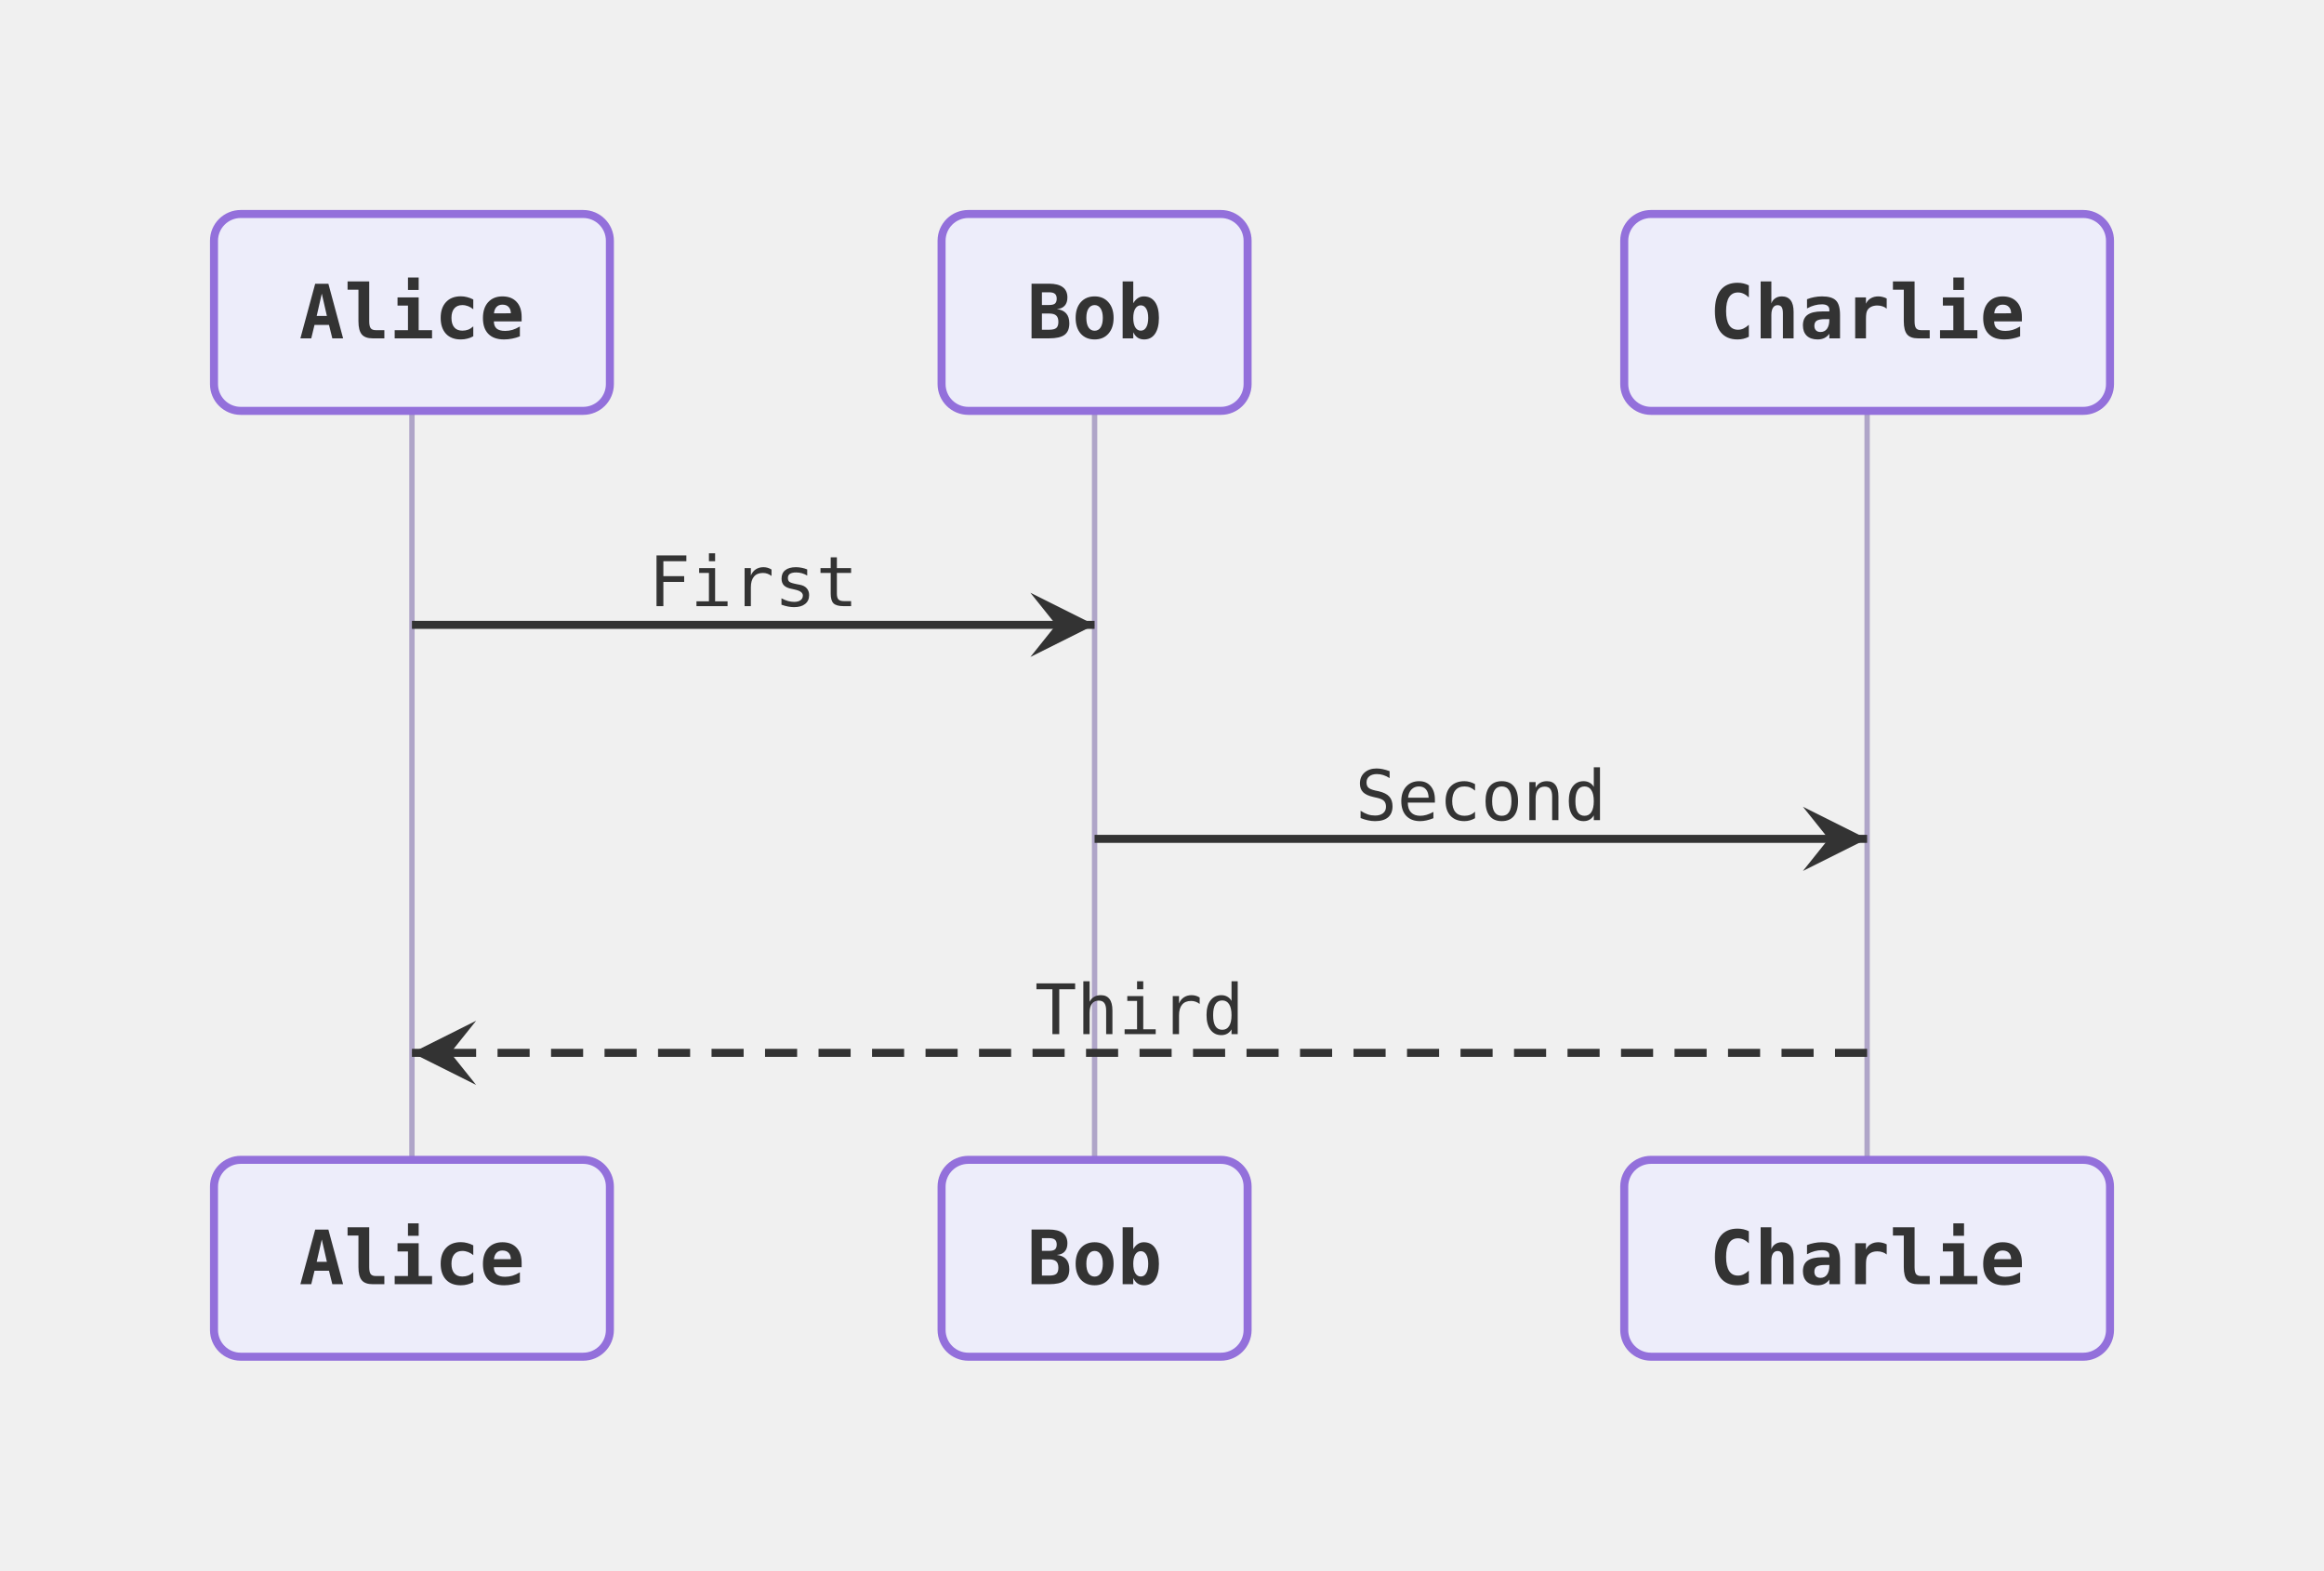
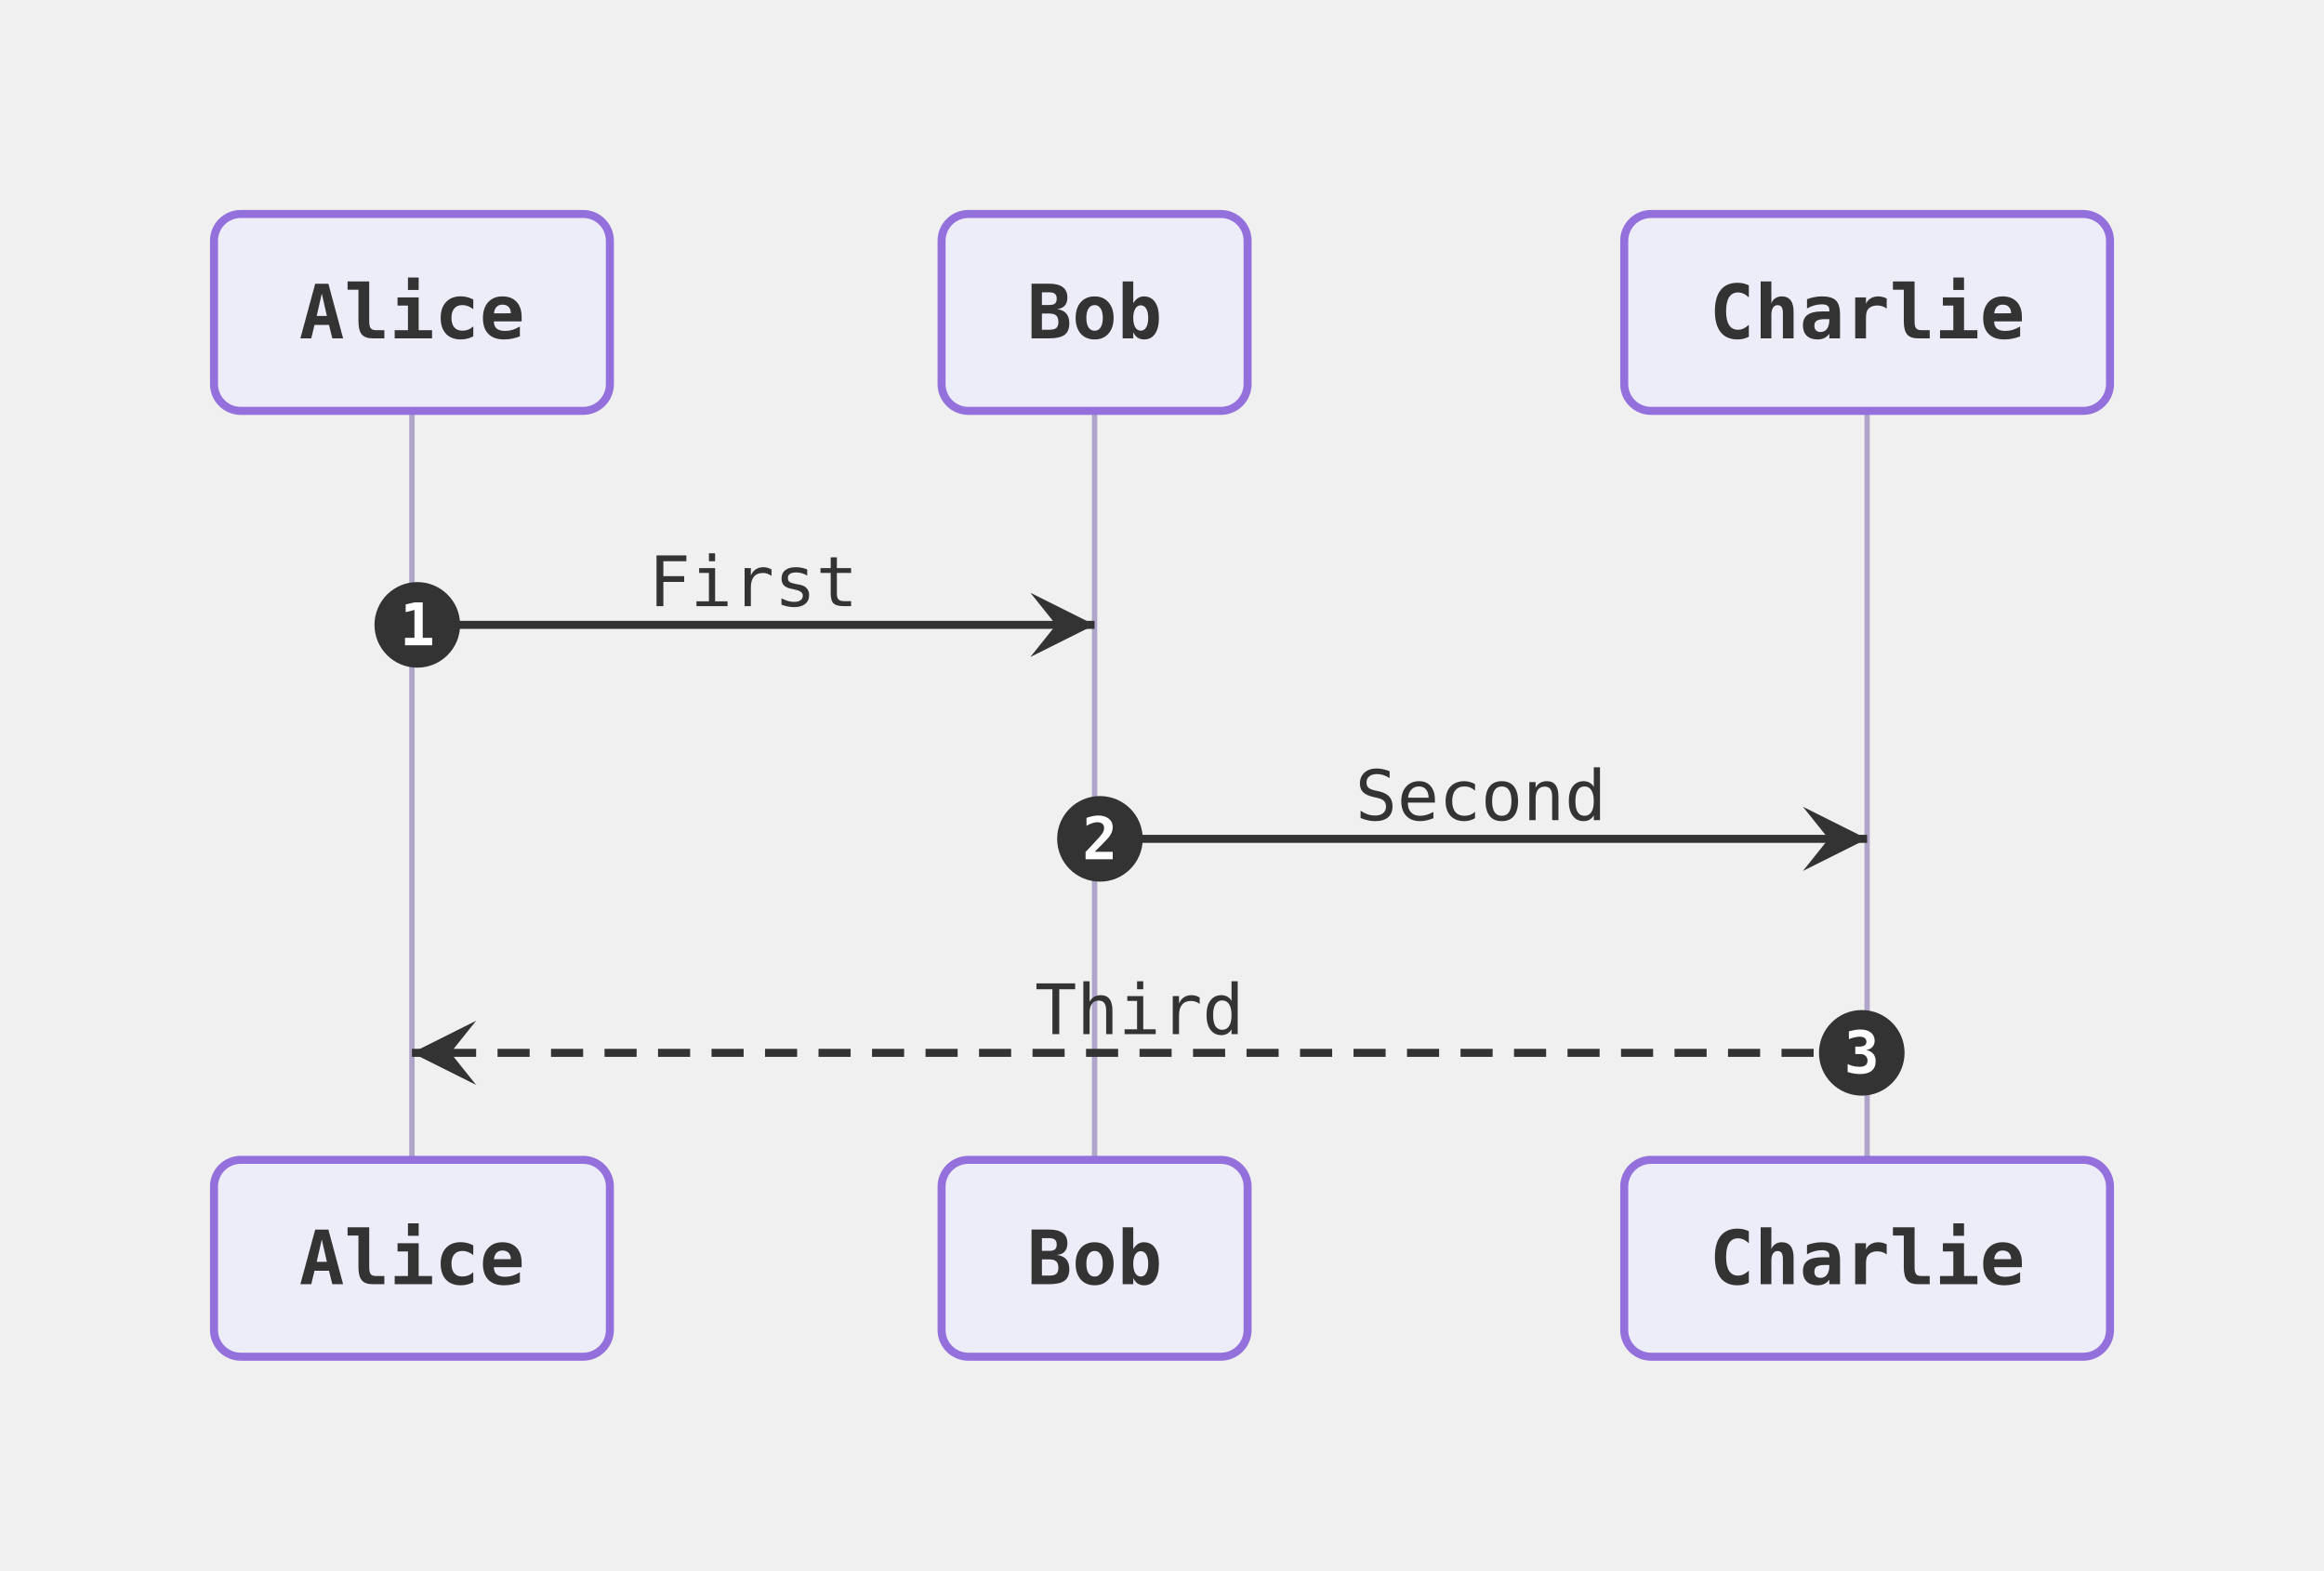
<svg xmlns="http://www.w3.org/2000/svg" viewBox="0 0 434.4 293.6" width="434.4" height="293.6">
  <defs>
    <marker id="arrow-point" viewBox="0 0 10 10" refX="10" refY="5" markerWidth="8" markerHeight="8" orient="auto-start-reverse">
      <path d="M10 5 L0 10 L4 5 L0 0 Z" fill="#333333" />
    </marker>
  </defs>
  <g transform="translate(20, 20)">
    <path d="M57 56.8 L57 196.8" fill="none" stroke="#afa5c8" stroke-width="1" />
    <path d="M184.6 56.8 L184.6 196.8" fill="none" stroke="#afa5c8" stroke-width="1" />
    <path d="M329 56.8 L329 196.8" fill="none" stroke="#afa5c8" stroke-width="1" />
    <path d="M57 96.8 L184.6 96.8" fill="none" stroke="#333333" stroke-width="1.5" marker-end="url(#arrow-point)" />
    <text x="120.8" y="88.8" text-anchor="middle" dominant-baseline="central" font-size="13px" font-family="'Intel One Mono', 'SF Mono', 'Cascadia Code', 'JetBrains Mono', 'Fira Code', 'Consolas', 'Menlo', monospace" fill="#333333">First</text>
+     <circle cx="58" cy="96.8" r="8" fill="#333333" />
+     <text x="58" y="96.8" text-anchor="middle" dominant-baseline="central" font-size="11px" font-family="'Intel One Mono', 'SF Mono', 'Cascadia Code', 'JetBrains Mono', 'Fira Code', 'Consolas', 'Menlo', monospace" fill="#ffffff" font-weight="bold">1</text>
    <path d="M184.6 136.8 L329 136.8" fill="none" stroke="#333333" stroke-width="1.5" marker-end="url(#arrow-point)" />
    <text x="256.8" y="128.8" text-anchor="middle" dominant-baseline="central" font-size="13px" font-family="'Intel One Mono', 'SF Mono', 'Cascadia Code', 'JetBrains Mono', 'Fira Code', 'Consolas', 'Menlo', monospace" fill="#333333">Second</text>
+     <circle cx="185.6" cy="136.8" r="8" fill="#333333" />
+     <text x="185.6" y="136.8" text-anchor="middle" dominant-baseline="central" font-size="11px" font-family="'Intel One Mono', 'SF Mono', 'Cascadia Code', 'JetBrains Mono', 'Fira Code', 'Consolas', 'Menlo', monospace" fill="#ffffff" font-weight="bold">2</text>
    <path d="M329 176.8 L57 176.8" fill="none" stroke="#333333" stroke-width="1.5" stroke-dasharray="6 4" marker-end="url(#arrow-point)" />
    <text x="193" y="168.8" text-anchor="middle" dominant-baseline="central" font-size="13px" font-family="'Intel One Mono', 'SF Mono', 'Cascadia Code', 'JetBrains Mono', 'Fira Code', 'Consolas', 'Menlo', monospace" fill="#333333">Third</text>
+     <circle cx="328" cy="176.8" r="8" fill="#333333" />
+     <text x="328" y="176.8" text-anchor="middle" dominant-baseline="central" font-size="11px" font-family="'Intel One Mono', 'SF Mono', 'Cascadia Code', 'JetBrains Mono', 'Fira Code', 'Consolas', 'Menlo', monospace" fill="#ffffff" font-weight="bold">3</text>
    <rect x="20" y="20" width="74" height="36.8" rx="5" ry="5" fill="#ececffb2" stroke="#9370db" stroke-width="1.5" />
    <text x="57" y="38.4" text-anchor="middle" dominant-baseline="central" font-size="14px" font-family="'Intel One Mono', 'SF Mono', 'Cascadia Code', 'JetBrains Mono', 'Fira Code', 'Consolas', 'Menlo', monospace" fill="#333333" font-weight="bold">Alice</text>
    <rect x="156" y="20" width="57.2" height="36.8" rx="5" ry="5" fill="#ececffb2" stroke="#9370db" stroke-width="1.5" />
    <text x="184.6" y="38.4" text-anchor="middle" dominant-baseline="central" font-size="14px" font-family="'Intel One Mono', 'SF Mono', 'Cascadia Code', 'JetBrains Mono', 'Fira Code', 'Consolas', 'Menlo', monospace" fill="#333333" font-weight="bold">Bob</text>
    <rect x="283.6" y="20" width="90.8" height="36.8" rx="5" ry="5" fill="#ececffb2" stroke="#9370db" stroke-width="1.5" />
    <text x="329" y="38.4" text-anchor="middle" dominant-baseline="central" font-size="14px" font-family="'Intel One Mono', 'SF Mono', 'Cascadia Code', 'JetBrains Mono', 'Fira Code', 'Consolas', 'Menlo', monospace" fill="#333333" font-weight="bold">Charlie</text>
    <rect x="20" y="196.8" width="74" height="36.8" rx="5" ry="5" fill="#ececffb2" stroke="#9370db" stroke-width="1.5" />
    <text x="57" y="215.2" text-anchor="middle" dominant-baseline="central" font-size="14px" font-family="'Intel One Mono', 'SF Mono', 'Cascadia Code', 'JetBrains Mono', 'Fira Code', 'Consolas', 'Menlo', monospace" fill="#333333" font-weight="bold">Alice</text>
    <rect x="156" y="196.8" width="57.2" height="36.8" rx="5" ry="5" fill="#ececffb2" stroke="#9370db" stroke-width="1.5" />
    <text x="184.6" y="215.2" text-anchor="middle" dominant-baseline="central" font-size="14px" font-family="'Intel One Mono', 'SF Mono', 'Cascadia Code', 'JetBrains Mono', 'Fira Code', 'Consolas', 'Menlo', monospace" fill="#333333" font-weight="bold">Bob</text>
    <rect x="283.6" y="196.8" width="90.8" height="36.8" rx="5" ry="5" fill="#ececffb2" stroke="#9370db" stroke-width="1.5" />
    <text x="329" y="215.2" text-anchor="middle" dominant-baseline="central" font-size="14px" font-family="'Intel One Mono', 'SF Mono', 'Cascadia Code', 'JetBrains Mono', 'Fira Code', 'Consolas', 'Menlo', monospace" fill="#333333" font-weight="bold">Charlie</text>
  </g>
</svg>
